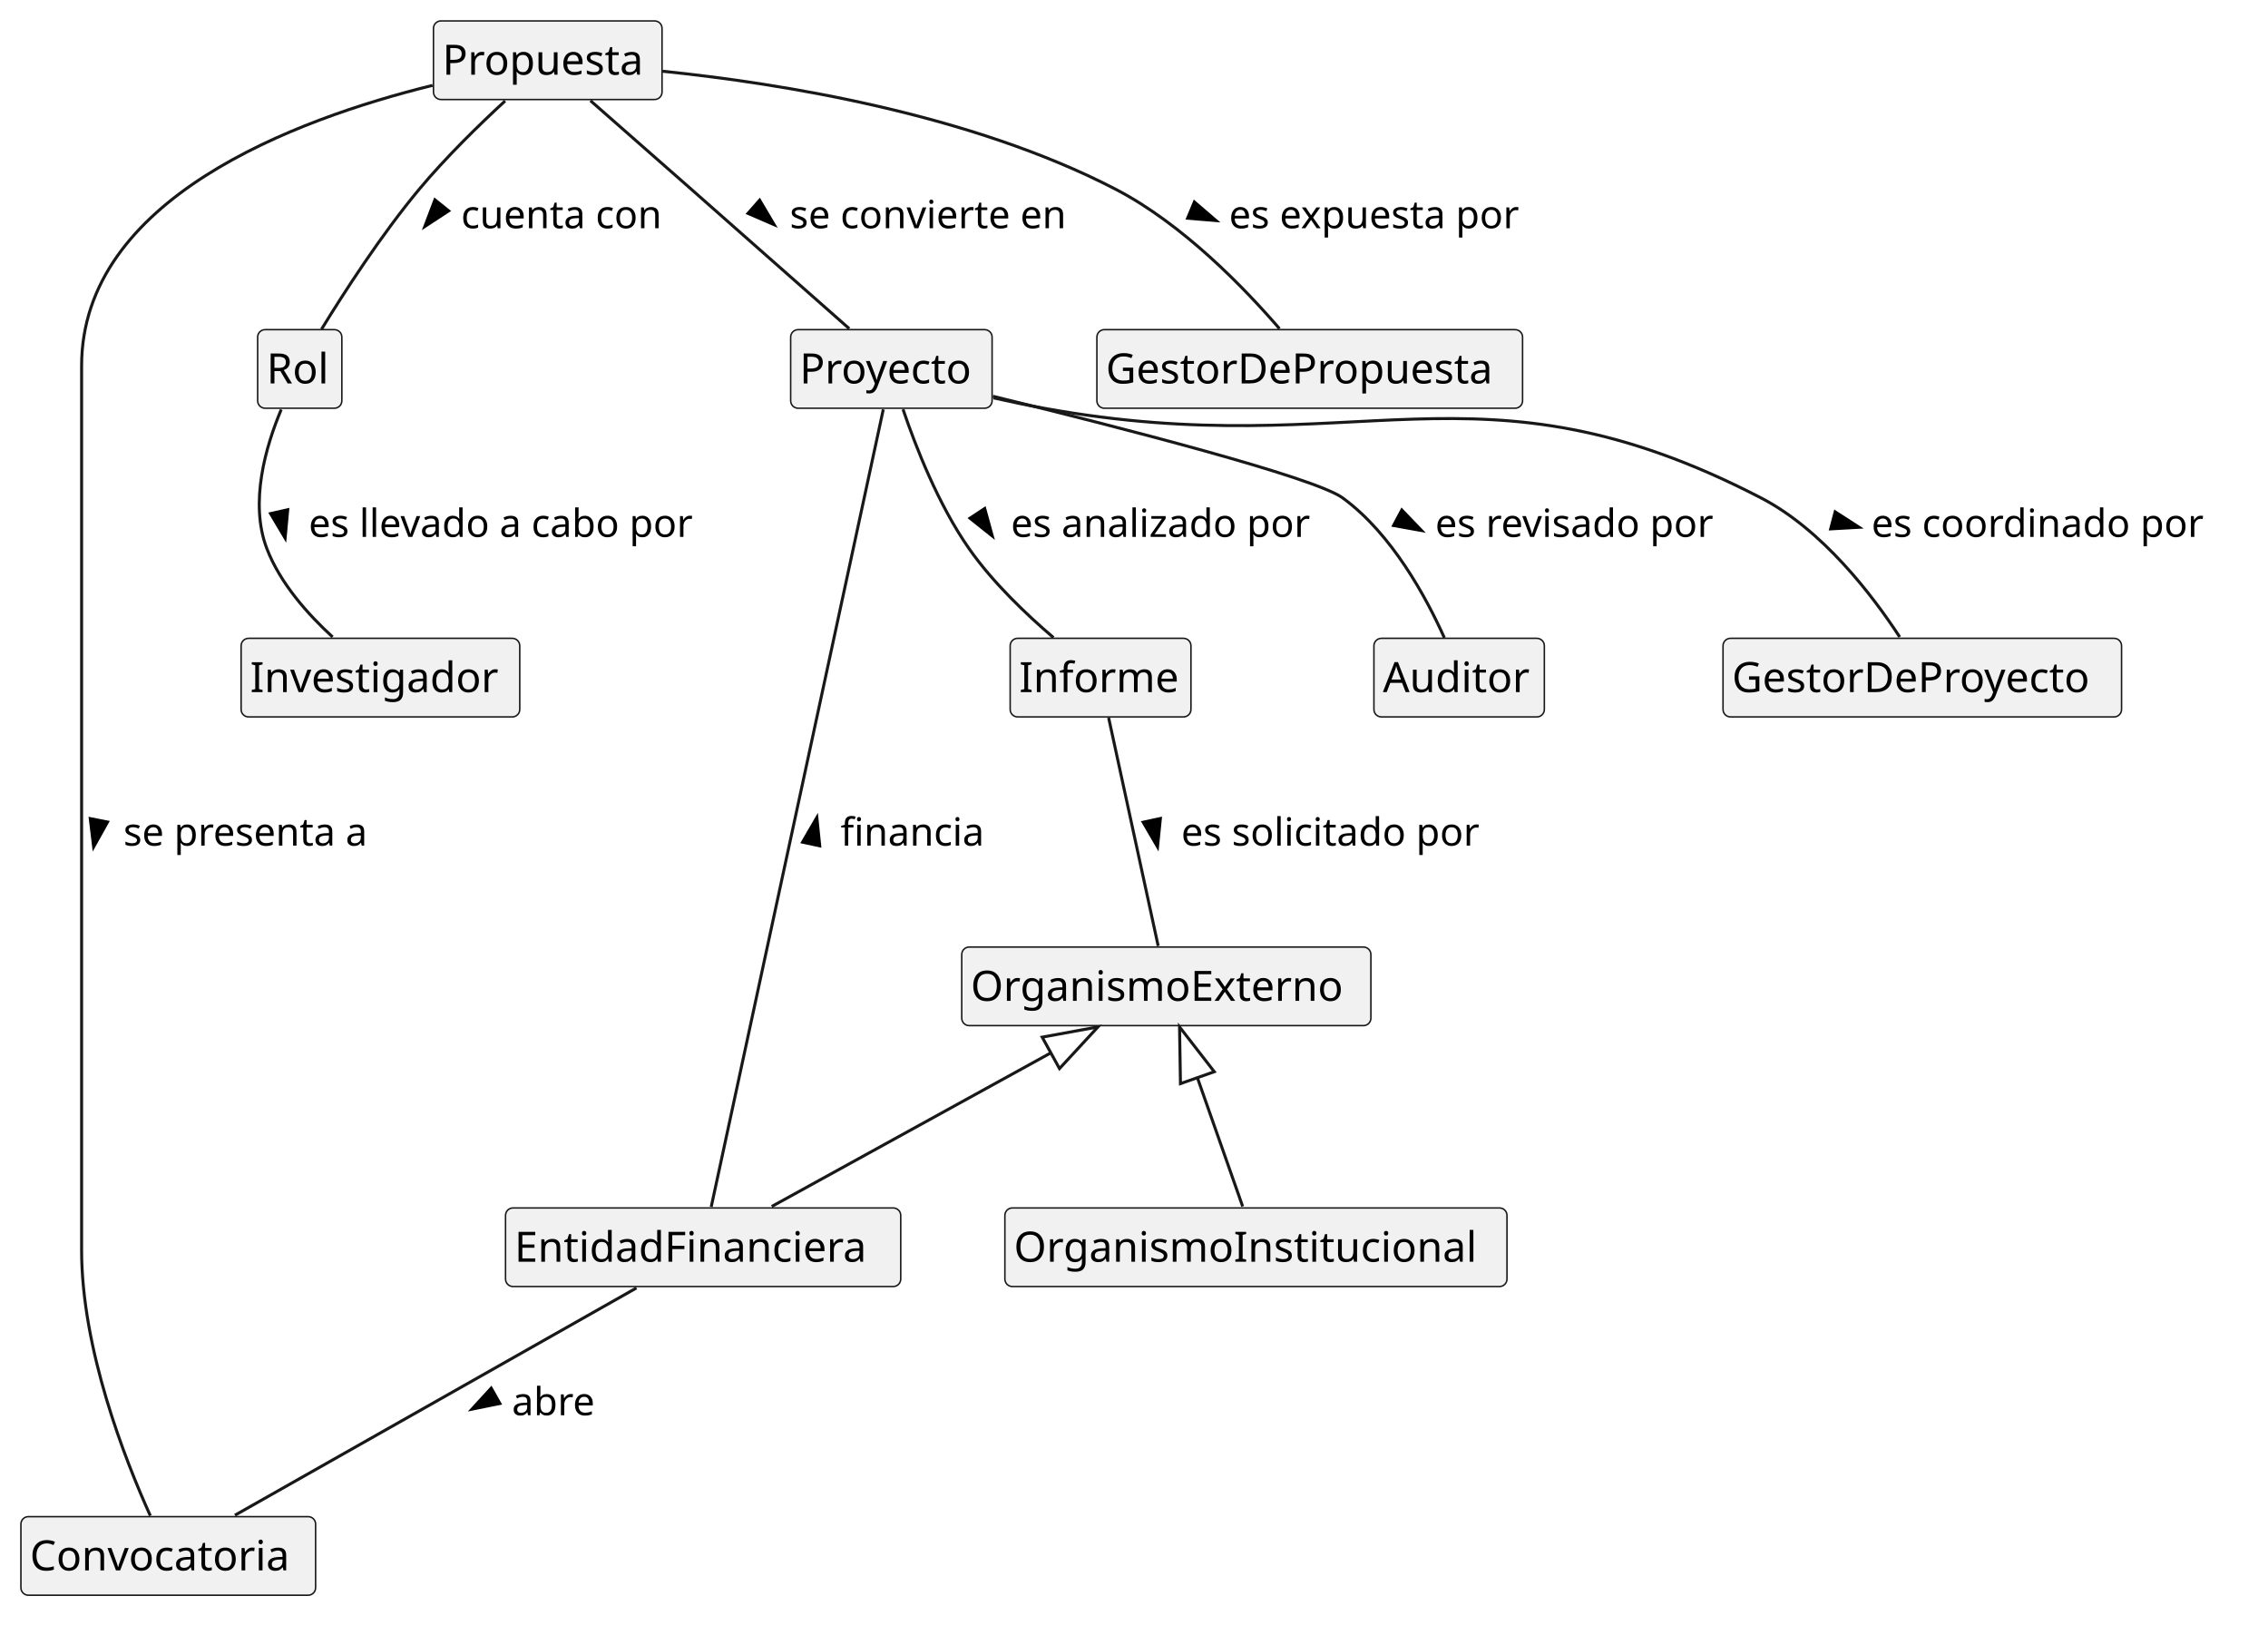
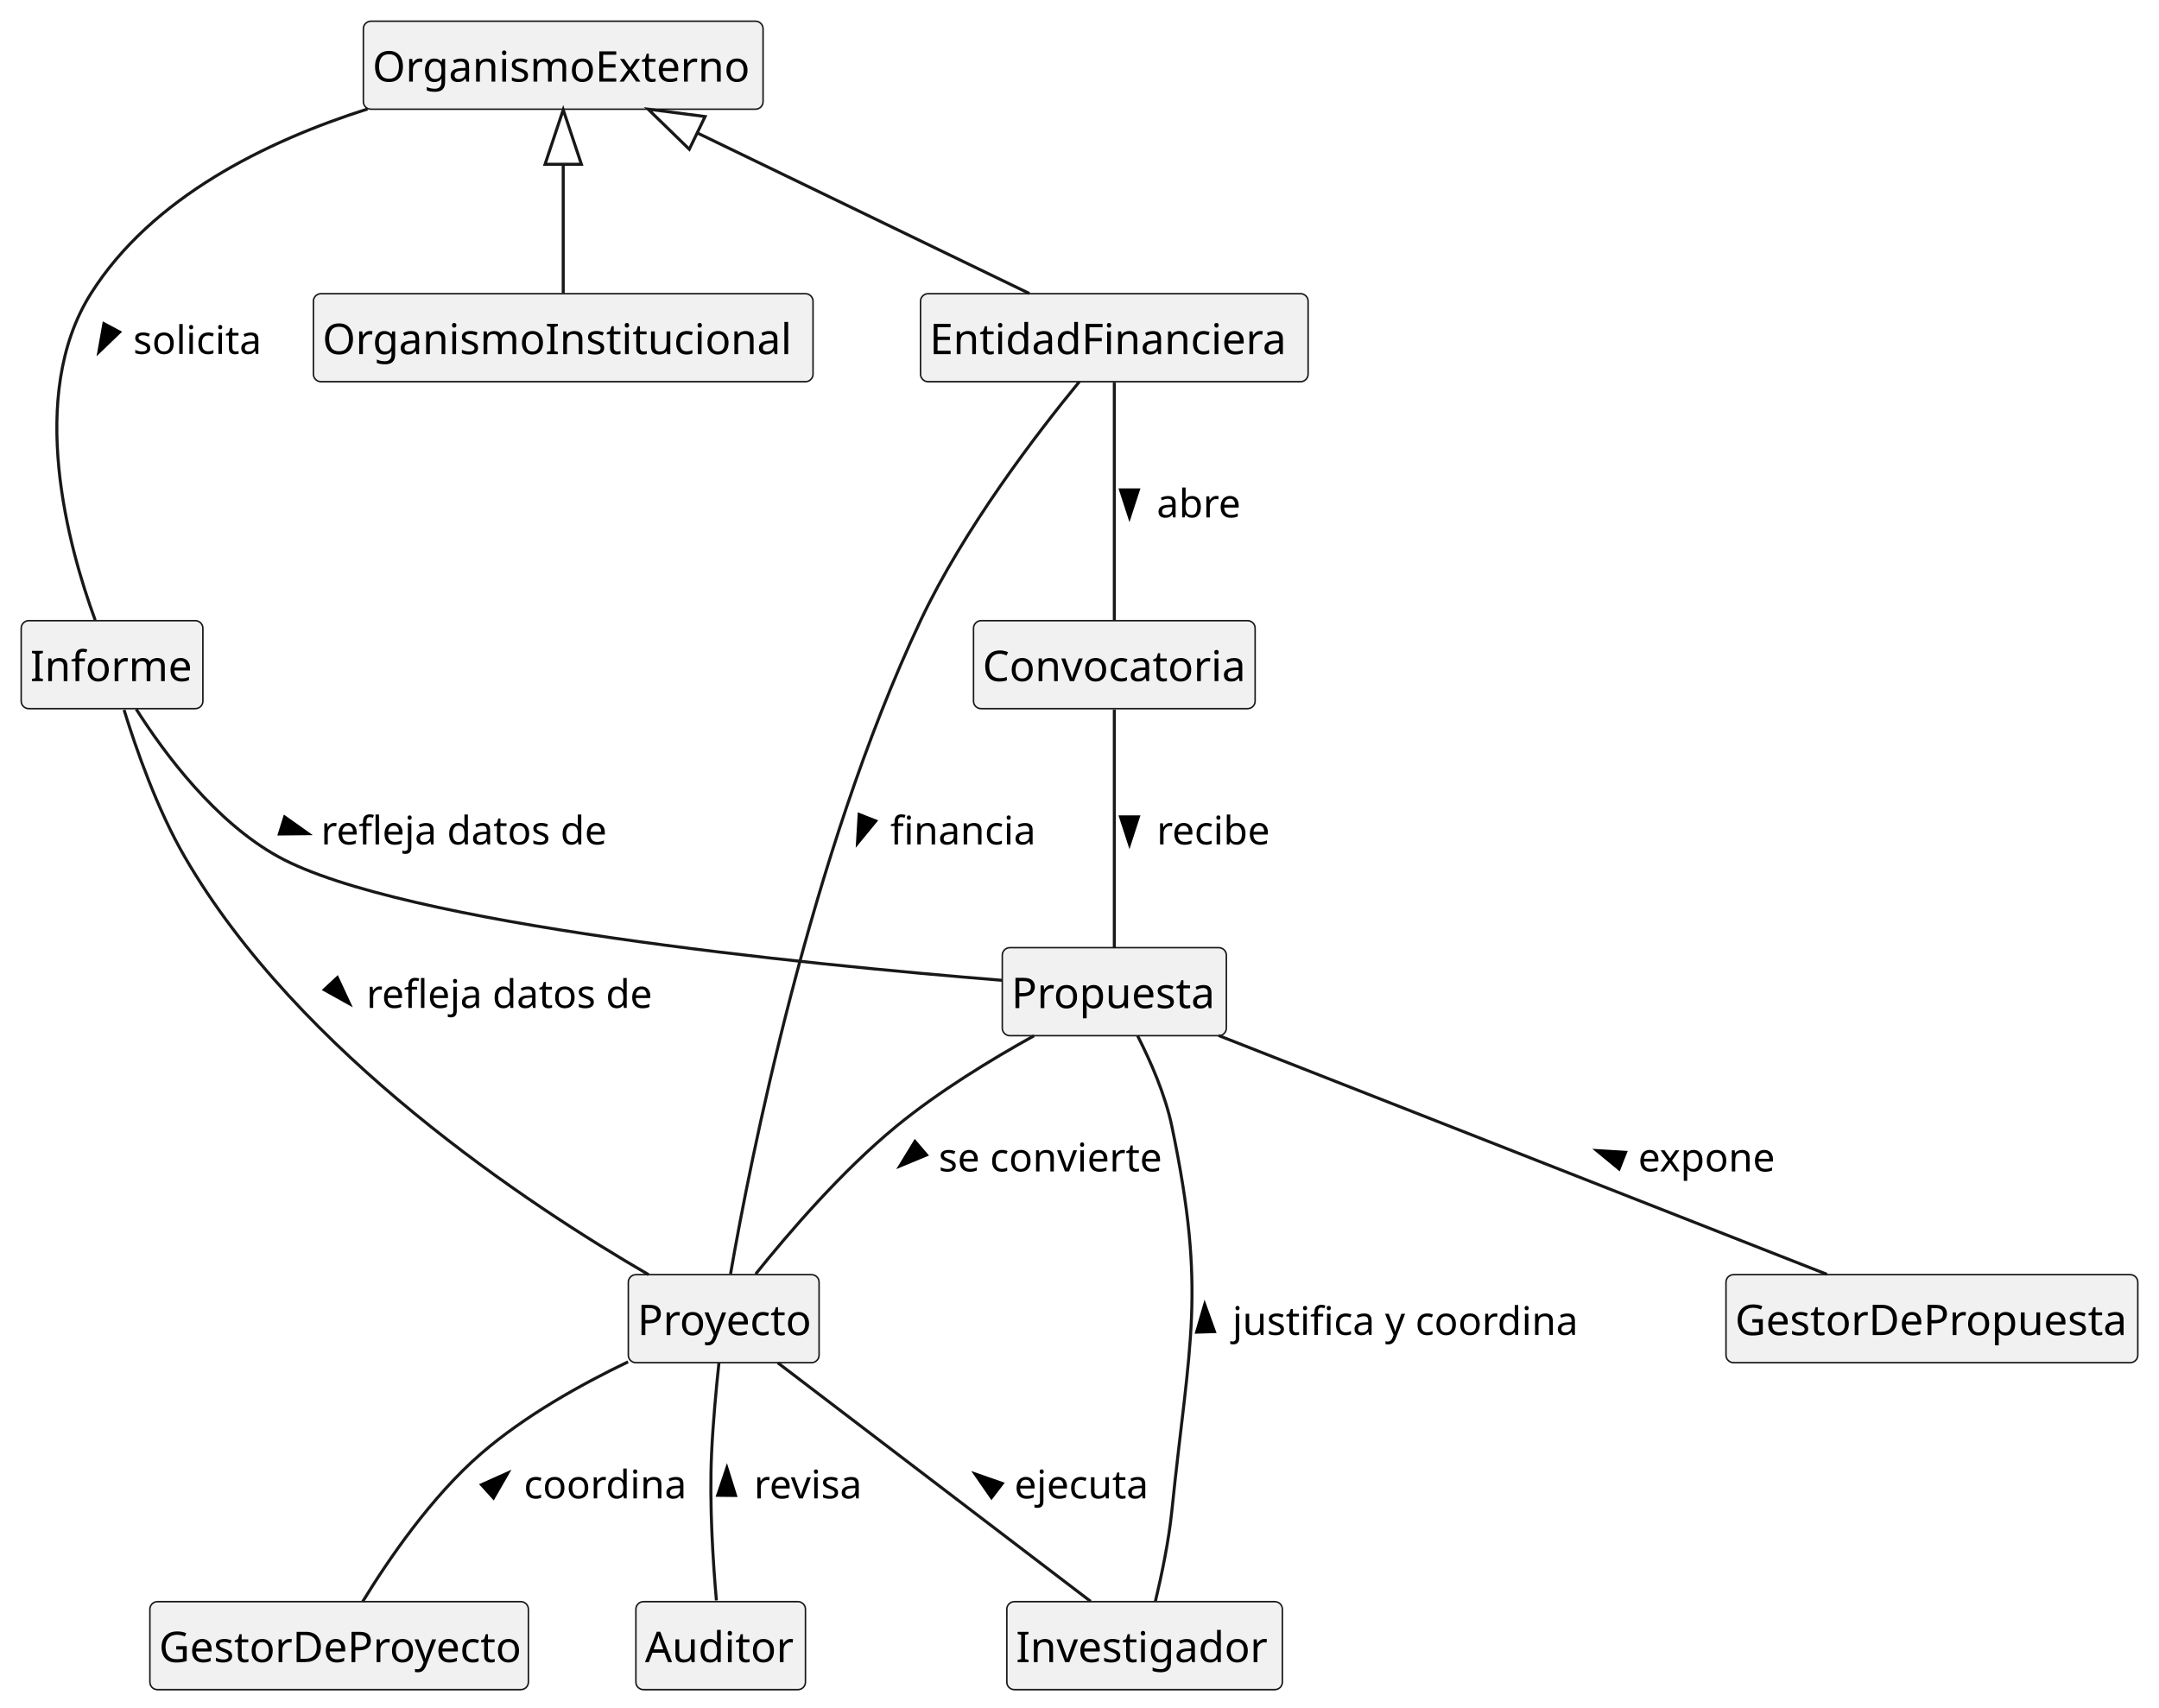
- <svg xmlns="http://www.w3.org/2000/svg" version="1.1" data-diagram-type="CLASS" style="width:759px;height:547px;background:#FFFFFF;" width="759px" height="547px" viewBox="0 0 759 547" zoomAndPan="magnify" preserveAspectRatio="none" contentStyleType="text/css">
+ <svg xmlns="http://www.w3.org/2000/svg" contentStyleType="text/css" height="564px" preserveAspectRatio="none" style="width:713px;height:564px;background:#FFFFFF;" version="1.1" viewBox="0 0 713 564" width="713px" zoomAndPan="magnify">
  <defs />
-   <g font-family="sans-serif" lengthAdjust="spacing">
-     <g class="entity" data-qualified-name="Convocatoria" id="ent0001" data-source-line="4">
-       <rect x="7" y="507.48" width="98.62" height="26.297" fill="#F1F1F1" style="stroke:#181818;stroke-width:0.5;" rx="2.5" ry="2.5" />
-       <text x="10" y="525.475" fill="#000" font-size="14" textLength="92.62">Convocatoria</text>
+   <g>
+     <g id="elem_Convocatoria">
+       <rect codeLine="5" fill="#F1F1F1" height="29.068" id="Convocatoria" rx="2.5" ry="2.5" style="stroke:#181818;stroke-width:0.5;" width="93" x="321.5" y="205" />
+       <text fill="#000000" font-family="sans-serif" font-size="14" lengthAdjust="spacing" textLength="87" x="324.5" y="224.966">Convocatoria</text>
    </g>
-     <g class="entity" data-qualified-name="Propuesta" id="ent0002" data-source-line="6">
-       <rect x="145.06" y="7" width="76.499" height="26.297" fill="#F1F1F1" style="stroke:#181818;stroke-width:0.5;" rx="2.5" ry="2.5" />
-       <text x="148.06" y="24.995" fill="#000" font-size="14" textLength="70.499">Propuesta</text>
+     <g id="elem_Propuesta">
+       <rect codeLine="7" fill="#F1F1F1" height="29.068" id="Propuesta" rx="2.5" ry="2.5" style="stroke:#181818;stroke-width:0.5;" width="74" x="331" y="313" />
+       <text fill="#000000" font-family="sans-serif" font-size="14" lengthAdjust="spacing" textLength="68" x="334" y="332.966">Propuesta</text>
    </g>
-     <g class="entity" data-qualified-name="EntidadFinanciera" id="ent0003" data-source-line="8">
-       <rect x="169.18" y="404.19" width="132.253" height="26.297" fill="#F1F1F1" style="stroke:#181818;stroke-width:0.5;" rx="2.5" ry="2.5" />
-       <text x="172.18" y="422.185" fill="#000" font-size="14" textLength="126.253">EntidadFinanciera</text>
+     <g id="elem_EntidadFinanciera">
+       <rect codeLine="9" fill="#F1F1F1" height="29.068" id="EntidadFinanciera" rx="2.5" ry="2.5" style="stroke:#181818;stroke-width:0.5;" width="128" x="304" y="97" />
+       <text fill="#000000" font-family="sans-serif" font-size="14" lengthAdjust="spacing" textLength="122" x="307" y="116.966">EntidadFinanciera</text>
    </g>
-     <g class="entity" data-qualified-name="OrganismoExterno" id="ent0004" data-source-line="10">
-       <rect x="321.85" y="316.89" width="136.929" height="26.297" fill="#F1F1F1" style="stroke:#181818;stroke-width:0.5;" rx="2.5" ry="2.5" />
-       <text x="324.85" y="334.885" fill="#000" font-size="14" textLength="130.929">OrganismoExterno</text>
+     <g id="elem_OrganismoExterno">
+       <rect codeLine="11" fill="#F1F1F1" height="29.068" id="OrganismoExterno" rx="2.5" ry="2.5" style="stroke:#181818;stroke-width:0.5;" width="132" x="120" y="7" />
+       <text fill="#000000" font-family="sans-serif" font-size="14" lengthAdjust="spacing" textLength="126" x="123" y="26.966">OrganismoExterno</text>
    </g>
-     <g class="entity" data-qualified-name="OrganismoInstitucional" id="ent0005" data-source-line="12">
-       <rect x="336.29" y="404.19" width="168.032" height="26.297" fill="#F1F1F1" style="stroke:#181818;stroke-width:0.5;" rx="2.5" ry="2.5" />
-       <text x="339.29" y="422.185" fill="#000" font-size="14" textLength="162.032">OrganismoInstitucional</text>
+     <g id="elem_OrganismoInstitucional">
+       <rect codeLine="13" fill="#F1F1F1" height="29.068" id="OrganismoInstitucional" rx="2.5" ry="2.5" style="stroke:#181818;stroke-width:0.5;" width="165" x="103.5" y="97" />
+       <text fill="#000000" font-family="sans-serif" font-size="14" lengthAdjust="spacing" textLength="159" x="106.5" y="116.966">OrganismoInstitucional</text>
    </g>
-     <g class="entity" data-qualified-name="Informe" id="ent0006" data-source-line="14">
-       <rect x="338.06" y="213.59" width="60.503" height="26.297" fill="#F1F1F1" style="stroke:#181818;stroke-width:0.5;" rx="2.5" ry="2.5" />
-       <text x="341.06" y="231.585" fill="#000" font-size="14" textLength="54.503">Informe</text>
+     <g id="elem_Informe">
+       <rect codeLine="15" fill="#F1F1F1" height="29.068" id="Informe" rx="2.5" ry="2.5" style="stroke:#181818;stroke-width:0.5;" width="60" x="7" y="205" />
+       <text fill="#000000" font-family="sans-serif" font-size="14" lengthAdjust="spacing" textLength="54" x="10" y="224.966">Informe</text>
    </g>
-     <g class="entity" data-qualified-name="Investigador" id="ent0007" data-source-line="16">
-       <rect x="80.69" y="213.59" width="93.247" height="26.297" fill="#F1F1F1" style="stroke:#181818;stroke-width:0.5;" rx="2.5" ry="2.5" />
-       <text x="83.69" y="231.585" fill="#000" font-size="14" textLength="87.247">Investigador</text>
+     <g id="elem_Investigador">
+       <rect codeLine="17" fill="#F1F1F1" height="29.068" id="Investigador" rx="2.5" ry="2.5" style="stroke:#181818;stroke-width:0.5;" width="91" x="332.5" y="529" />
+       <text fill="#000000" font-family="sans-serif" font-size="14" lengthAdjust="spacing" textLength="85" x="335.5" y="548.966">Investigador</text>
    </g>
-     <g class="entity" data-qualified-name="Rol" id="ent0008" data-source-line="18">
-       <rect x="86.22" y="110.3" width="28.183" height="26.297" fill="#F1F1F1" style="stroke:#181818;stroke-width:0.5;" rx="2.5" ry="2.5" />
-       <text x="89.22" y="128.295" fill="#000" font-size="14" textLength="22.183">Rol</text>
+     <g id="elem_Auditor">
+       <rect codeLine="19" fill="#F1F1F1" height="29.068" id="Auditor" rx="2.5" ry="2.5" style="stroke:#181818;stroke-width:0.5;" width="56" x="210" y="529" />
+       <text fill="#000000" font-family="sans-serif" font-size="14" lengthAdjust="spacing" textLength="50" x="213" y="548.966">Auditor</text>
    </g>
-     <g class="entity" data-qualified-name="Auditor" id="ent0009" data-source-line="20">
-       <rect x="459.79" y="213.59" width="57.037" height="26.297" fill="#F1F1F1" style="stroke:#181818;stroke-width:0.5;" rx="2.5" ry="2.5" />
-       <text x="462.79" y="231.585" fill="#000" font-size="14" textLength="51.037">Auditor</text>
+     <g id="elem_Proyecto">
+       <rect codeLine="21" fill="#F1F1F1" height="29.068" id="Proyecto" rx="2.5" ry="2.5" style="stroke:#181818;stroke-width:0.5;" width="63" x="207.5" y="421" />
+       <text fill="#000000" font-family="sans-serif" font-size="14" lengthAdjust="spacing" textLength="57" x="210.5" y="440.966">Proyecto</text>
    </g>
-     <g class="entity" data-qualified-name="Proyecto" id="ent0010" data-source-line="22">
-       <rect x="264.6" y="110.3" width="67.414" height="26.297" fill="#F1F1F1" style="stroke:#181818;stroke-width:0.5;" rx="2.5" ry="2.5" />
-       <text x="267.6" y="128.295" fill="#000" font-size="14" textLength="61.414">Proyecto</text>
+     <g id="elem_GestorDeProyecto">
+       <rect codeLine="23" fill="#F1F1F1" height="29.068" id="GestorDeProyecto" rx="2.5" ry="2.5" style="stroke:#181818;stroke-width:0.5;" width="125" x="49.5" y="529" />
+       <text fill="#000000" font-family="sans-serif" font-size="14" lengthAdjust="spacing" textLength="119" x="52.5" y="548.966">GestorDeProyecto</text>
    </g>
-     <g class="entity" data-qualified-name="GestorDeProyecto" id="ent0011" data-source-line="24">
-       <rect x="576.62" y="213.59" width="133.374" height="26.297" fill="#F1F1F1" style="stroke:#181818;stroke-width:0.5;" rx="2.5" ry="2.5" />
-       <text x="579.62" y="231.585" fill="#000" font-size="14" textLength="127.374">GestorDeProyecto</text>
+     <g id="elem_GestorDePropuesta">
+       <rect codeLine="25" fill="#F1F1F1" height="29.068" id="GestorDePropuesta" rx="2.5" ry="2.5" style="stroke:#181818;stroke-width:0.5;" width="136" x="570" y="421" />
+       <text fill="#000000" font-family="sans-serif" font-size="14" lengthAdjust="spacing" textLength="130" x="573" y="440.966">GestorDePropuesta</text>
    </g>
-     <g class="entity" data-qualified-name="GestorDePropuesta" id="ent0012" data-source-line="26">
-       <rect x="367.08" y="110.3" width="142.459" height="26.297" fill="#F1F1F1" style="stroke:#181818;stroke-width:0.5;" rx="2.5" ry="2.5" />
-       <text x="370.08" y="128.295" fill="#000" font-size="14" textLength="136.459">GestorDePropuesta</text>
+     <g id="link_Propuesta_GestorDePropuesta">
+       <path codeLine="27" d="M402.47,342.03 C454.22,362.35 551.43,400.51 603.31,420.88 " fill="none" id="Propuesta-GestorDePropuesta" style="stroke:#181818;stroke-width:1.0;" />
+       <polygon fill="#000000" points="527.346,380.026,534.691,386.067,536.839,380.596,527.346,380.026" style="stroke:#000000;stroke-width:1.0;" />
+       <text fill="#000000" font-family="sans-serif" font-size="13" lengthAdjust="spacing" textLength="45" x="541" y="386.897">expone</text>
    </g>
-     <g class="link" data-entity-1="ent0002" data-entity-2="ent0012" id="lnk13" data-source-line="28" data-link-type="association">
-       <path d="M221.69,23.83 C261.54,27.92 324.72,38.1 373.31,63.3 C395.8,74.95 416.45,96.36 428.19,109.98" style="stroke:#181818;stroke-width:1;" fill="none" id="Propuesta-GestorDePropuesta" codeLine="28" />
-       <polygon points="406.925,73.792,399.708,67.597,397.445,73.021,406.925,73.792" fill="#000" style="stroke:#000;stroke-width:1;stroke-linejoin:miter;stroke-miterlimit:10;" />
-       <text x="411.31" y="76.367" fill="#000" font-size="13" textLength="104.603">es expuesta por</text>
+     <g id="link_Proyecto_GestorDeProyecto">
+       <path codeLine="28" d="M207.41,449.79 C191.84,457.27 173.36,467.6 159,480 C142.45,494.28 128.13,515.32 119.78,528.97 " fill="none" id="Proyecto-GestorDeProyecto" style="stroke:#181818;stroke-width:1.0;" />
+       <polygon fill="#000000" points="167.71,486.501,159.028,490.384,162.969,494.746,167.71,486.501" style="stroke:#000000;stroke-width:1.0;" />
+       <text fill="#000000" font-family="sans-serif" font-size="13" lengthAdjust="spacing" textLength="53" x="173" y="494.897">coordina</text>
    </g>
-     <g class="link" data-entity-1="ent0010" data-entity-2="ent0011" id="lnk14" data-source-line="29" data-link-type="association">
-       <path d="M332.49,133.13 C338.09,134.4 343.85,135.6 349.31,136.59 C455.09,155.74 493.84,117.18 589.31,166.59 C609.93,177.27 626.63,199.18 635.75,213.14" style="stroke:#181818;stroke-width:1;" fill="none" id="Proyecto-GestorDeProyecto" codeLine="29" />
-       <polygon points="622.145,176.432,614.148,171.283,612.649,176.966,622.145,176.432" fill="#000" style="stroke:#000;stroke-width:1;stroke-linejoin:miter;stroke-miterlimit:10;" />
-       <text x="626.31" y="179.657" fill="#000" font-size="13" textLength="117.26">es coordinado por</text>
+     <g id="link_OrganismoExterno_EntidadFinanciera">
+       <path codeLine="30" d="M230.246,43.893 C264.446,60.423 305.71,80.38 339.93,96.93 " fill="none" id="OrganismoExterno-backto-EntidadFinanciera" style="stroke:#181818;stroke-width:1.0;" />
+       <polygon fill="none" points="214.04,36.06,227.635,49.295,232.857,38.491,214.04,36.06" style="stroke:#181818;stroke-width:1.0;" />
    </g>
-     <g class="link" data-entity-1="ent0004" data-entity-2="ent0003" id="lnk15" data-source-line="31" data-link-type="extension">
-       <path d="M351.67,352.298 C322.36,368.428 287.63,387.55 258.27,403.7" style="stroke:#181818;stroke-width:1;" fill="none" id="OrganismoExterno-backto-EntidadFinanciera" codeLine="31" />
-       <polygon points="367.44,343.62,348.777,347.042,354.563,357.555,367.44,343.62" fill="none" style="stroke:#181818;stroke-width:1;stroke-linejoin:miter;stroke-miterlimit:10;" />
+     <g id="link_OrganismoExterno_OrganismoInstitucional">
+       <path codeLine="31" d="M186,54.25 C186,70.78 186,80.36 186,96.85 " fill="none" id="OrganismoExterno-backto-OrganismoInstitucional" style="stroke:#181818;stroke-width:1.0;" />
+       <polygon fill="none" points="186,36.25,180,54.25,192,54.25,186,36.25" style="stroke:#181818;stroke-width:1.0;" />
    </g>
-     <g class="link" data-entity-1="ent0004" data-entity-2="ent0005" id="lnk16" data-source-line="32" data-link-type="extension">
-       <path d="M400.709,360.601 C406.379,376.731 410.18,387.55 415.87,403.7" style="stroke:#181818;stroke-width:1;" fill="none" id="OrganismoExterno-backto-OrganismoInstitucional" codeLine="32" />
-       <polygon points="394.74,343.62,395.049,362.591,406.37,358.612,394.74,343.62" fill="none" style="stroke:#181818;stroke-width:1;stroke-linejoin:miter;stroke-miterlimit:10;" />
+     <g id="link_EntidadFinanciera_Convocatoria">
+       <path codeLine="33" d="M368,126.36 C368,146.78 368,184.74 368,204.97 " fill="none" id="EntidadFinanciera-Convocatoria" style="stroke:#181818;stroke-width:1.0;" />
+       <polygon fill="#000000" points="373,170.853,375.939,161.808,370.061,161.808,373,170.853" style="stroke:#000000;stroke-width:1.0;" />
+       <text fill="#000000" font-family="sans-serif" font-size="13" lengthAdjust="spacing" textLength="27" x="382" y="170.897">abre</text>
    </g>
-     <g class="link" data-entity-1="ent0003" data-entity-2="ent0001" id="lnk17" data-source-line="34" data-link-type="association">
-       <path d="M213,430.96 C178.61,450.42 113.01,487.54 78.62,507.01" style="stroke:#181818;stroke-width:1;" fill="none" id="EntidadFinanciera-Convocatoria" codeLine="34" />
-       <polygon points="157.959,471.509,167.278,469.612,164.383,464.496,157.959,471.509" fill="#000" style="stroke:#000;stroke-width:1;stroke-linejoin:miter;stroke-miterlimit:10;" />
-       <text x="171.31" y="473.547" fill="#000" font-size="13" textLength="29.561">abre</text>
+     <g id="link_Propuesta_Proyecto">
+       <path codeLine="34" d="M341.48,342.1 C327.33,349.94 310,360.51 296,372 C277.95,386.82 260.34,407.34 249.58,420.76 " fill="none" id="Propuesta-Proyecto" style="stroke:#181818;stroke-width:1.0;" />
+       <polygon fill="#000000" points="297.201,385.104,305.984,381.455,302.162,376.99,297.201,385.104" style="stroke:#000000;stroke-width:1.0;" />
+       <text fill="#000000" font-family="sans-serif" font-size="13" lengthAdjust="spacing" textLength="72" x="310" y="386.897">se convierte</text>
    </g>
-     <g class="link" data-entity-1="ent0002" data-entity-2="ent0010" id="lnk18" data-source-line="35" data-link-type="association">
-       <path d="M197.6,33.68 C207.15,42.06 219.99,53.33 231.31,63.3 C249.59,79.39 270.65,97.99 284.2,109.97" style="stroke:#181818;stroke-width:1;" fill="none" id="Propuesta-Proyecto" codeLine="35" />
-       <polygon points="259.062,75.172,254.217,66.987,250.332,71.398,259.062,75.172" fill="#000" style="stroke:#000;stroke-width:1;stroke-linejoin:miter;stroke-miterlimit:10;" />
-       <text x="264.31" y="76.367" fill="#000" font-size="13" textLength="100.356">se convierte en</text>
+     <g id="link_Convocatoria_Propuesta">
+       <path codeLine="35" d="M368,234.36 C368,254.78 368,292.74 368,312.97 " fill="none" id="Convocatoria-Propuesta" style="stroke:#181818;stroke-width:1.0;" />
+       <polygon fill="#000000" points="373,278.853,375.939,269.808,370.061,269.808,373,278.853" style="stroke:#000000;stroke-width:1.0;" />
+       <text fill="#000000" font-family="sans-serif" font-size="13" lengthAdjust="spacing" textLength="36" x="382" y="278.897">recibe</text>
    </g>
-     <g class="link" data-entity-1="ent0002" data-entity-2="ent0001" id="lnk19" data-source-line="36" data-link-type="association">
-       <path d="M144.75,28.57 C98.55,39.96 27.31,66.58 27.31,122.44 C27.31,122.44 27.31,122.44 27.31,418.33 C27.31,451.44 41.81,488.37 50.3,507.17" style="stroke:#181818;stroke-width:1;" fill="none" id="Propuesta-Convocatoria" codeLine="36" />
-       <polygon points="31.342,283.362,35.976,275.057,30.21,273.919,31.342,283.362" fill="#000" style="stroke:#000;stroke-width:1;stroke-linejoin:miter;stroke-miterlimit:10;" />
-       <text x="41.31" y="282.957" fill="#000" font-size="13" textLength="88.67">se presenta a</text>
+     <g id="link_Proyecto_Auditor">
+       <path codeLine="36" d="M237.42,450.19 C236.51,458.75 235.46,470 235,480 C234.23,496.71 235.47,515.93 236.59,528.6 " fill="none" id="Proyecto-Auditor" style="stroke:#181818;stroke-width:1.0;" />
+       <polygon fill="#000000" points="240.053,484.853,237.018,493.867,242.896,493.929,240.053,484.853" style="stroke:#000000;stroke-width:1.0;" />
+       <text fill="#000000" font-family="sans-serif" font-size="13" lengthAdjust="spacing" textLength="35" x="249" y="494.897">revisa</text>
    </g>
-     <g class="link" data-entity-1="ent0010" data-entity-2="ent0009" id="lnk20" data-source-line="37" data-link-type="association">
-       <path d="M332.28,132.59 C373.8,142.75 439.77,159.64 449.31,166.59 C465.81,178.62 477.31,199.92 483.36,213.41" style="stroke:#181818;stroke-width:1;" fill="none" id="Proyecto-Auditor" codeLine="37" />
-       <polygon points="475.719,177.515,469.129,170.657,466.357,175.84,475.719,177.515" fill="#000" style="stroke:#000;stroke-width:1;stroke-linejoin:miter;stroke-miterlimit:10;" />
-       <text x="480.31" y="179.657" fill="#000" font-size="13" textLength="100.179">es revisado por</text>
+     <g id="link_EntidadFinanciera_Proyecto">
+       <path codeLine="37" d="M356.48,126.03 C342.29,143.31 318.33,174.62 304,205 C267.53,282.35 247.6,384.24 241.26,420.75 " fill="none" id="EntidadFinanciera-Proyecto" style="stroke:#181818;stroke-width:1.0;" />
+       <polygon fill="#000000" points="283.179,278.51,289.21,271.156,283.736,269.015,283.179,278.51" style="stroke:#000000;stroke-width:1.0;" />
+       <text fill="#000000" font-family="sans-serif" font-size="13" lengthAdjust="spacing" textLength="46" x="294" y="278.897">financia</text>
    </g>
-     <g class="link" data-entity-1="ent0003" data-entity-2="ent0010" id="lnk21" data-source-line="38" data-link-type="association">
-       <path d="M238.01,403.84 C248.33,356.02 285.26,184.89 295.6,136.99" style="stroke:#181818;stroke-width:1;" fill="none" id="EntidadFinanciera-Proyecto" codeLine="38" />
-       <polygon points="273.365,273.569,268.584,281.79,274.329,283.03,273.365,273.569" fill="#000" style="stroke:#000;stroke-width:1;stroke-linejoin:miter;stroke-miterlimit:10;" />
-       <text x="281.31" y="282.957" fill="#000" font-size="13" textLength="51.359">financia</text>
+     <g id="link_Propuesta_Investigador">
+       <path codeLine="39" d="M375.69,342.12 C379.94,350.46 384.81,361.51 387,372 C398.54,427.25 392.75,442.85 387,499 C385.96,509.13 383.6,520.38 381.56,528.9 " fill="none" id="Propuesta-Investigador" style="stroke:#181818;stroke-width:1.0;" />
+       <polygon fill="#000000" points="397.843,430.856,395.19,439.988,401.065,439.804,397.843,430.856" style="stroke:#000000;stroke-width:1.0;" />
+       <text fill="#000000" font-family="sans-serif" font-size="13" lengthAdjust="spacing" textLength="111" x="407" y="440.897">justifica y coordina</text>
    </g>
-     <g class="link" data-entity-1="ent0002" data-entity-2="ent0008" id="lnk22" data-source-line="40" data-link-type="association">
-       <path d="M169.04,33.77 C160.3,41.82 149.15,52.7 140.31,63.3 C127.61,78.53 115.16,97.83 107.61,110.16" style="stroke:#181818;stroke-width:1;" fill="none" id="Propuesta-Rol" codeLine="40" />
-       <polygon points="142.177,75.763,150.135,70.556,145.555,66.872,142.177,75.763" fill="#000" style="stroke:#000;stroke-width:1;stroke-linejoin:miter;stroke-miterlimit:10;" />
-       <text x="154.31" y="76.367" fill="#000" font-size="13" textLength="72.16">cuenta con</text>
+     <g id="link_Proyecto_Investigador">
+       <path codeLine="40" d="M256.89,450.14 C283.58,470.49 333.53,508.59 360.18,528.91 " fill="none" id="Proyecto-Investigador" style="stroke:#181818;stroke-width:1.0;" />
+       <polygon fill="#000000" points="322.024,486.821,327.434,494.643,330.999,489.969,322.024,486.821" style="stroke:#000000;stroke-width:1.0;" />
+       <text fill="#000000" font-family="sans-serif" font-size="13" lengthAdjust="spacing" textLength="43" x="335" y="494.897">ejecuta</text>
    </g>
-     <g class="link" data-entity-1="ent0008" data-entity-2="ent0007" id="lnk23" data-source-line="42" data-link-type="association">
-       <path d="M94.11,137.04 C88.97,149.27 83.39,168.19 89.31,183.59 C93.76,195.18 103.04,205.57 111.31,213.14" style="stroke:#181818;stroke-width:1;" fill="none" id="Rol-Investigador" codeLine="42" />
-       <polygon points="95.412,180.033,96.285,170.563,90.552,171.859,95.412,180.033" fill="#000" style="stroke:#000;stroke-width:1;stroke-linejoin:miter;stroke-miterlimit:10;" />
-       <text x="103.31" y="179.657" fill="#000" font-size="13" textLength="139.223">es llevado a cabo por</text>
+     <g id="link_OrganismoExterno_Informe">
+       <path codeLine="42" d="M121.38,36 C87.98,46.61 50.09,65.14 30,97 C8.7,130.78 22.67,180.91 31.44,204.83 " fill="none" id="OrganismoExterno-Informe" style="stroke:#181818;stroke-width:1.0;" />
+       <polygon fill="#000000" points="32.649,116.266,39.496,109.665,34.308,106.901,32.649,116.266" style="stroke:#000000;stroke-width:1.0;" />
+       <text fill="#000000" font-family="sans-serif" font-size="13" lengthAdjust="spacing" textLength="41" x="44" y="116.897">solicita</text>
    </g>
-     <g class="link" data-entity-1="ent0006" data-entity-2="ent0004" id="lnk24" data-source-line="44" data-link-type="association">
-       <path d="M371.01,240.16 C375.23,259.6 383.35,297.01 387.59,316.52" style="stroke:#181818;stroke-width:1;" fill="none" id="Informe-OrganismoExterno" codeLine="44" />
-       <polygon points="387.371,283.343,388.324,273.88,382.58,275.127,387.371,283.343" fill="#000" style="stroke:#000;stroke-width:1;stroke-linejoin:miter;stroke-miterlimit:10;" />
-       <text x="395.31" y="282.957" fill="#000" font-size="13" textLength="106.564">es solicitado por</text>
+     <g id="link_Informe_Propuesta">
+       <path codeLine="43" d="M44.99,234.22 C54.29,248.87 71.1,271.51 92,283 C132.49,305.26 265.55,318.48 330.99,323.79 " fill="none" id="Informe-Propuesta" style="stroke:#181818;stroke-width:1.0;" />
+       <polygon fill="#000000" points="101.772,275.347,94.018,269.839,92.261,275.449,101.772,275.347" style="stroke:#000000;stroke-width:1.0;" />
+       <text fill="#000000" font-family="sans-serif" font-size="13" lengthAdjust="spacing" textLength="91" x="106" y="278.897">refleja datos de</text>
    </g>
-     <g class="link" data-entity-1="ent0010" data-entity-2="ent0006" id="lnk25" data-source-line="45" data-link-type="association">
-       <path d="M302.2,136.96 C306.44,149.46 314.02,168.89 324.31,183.59 C332.19,194.86 343.42,205.55 352.56,213.35" style="stroke:#181818;stroke-width:1;" fill="none" id="Proyecto-Informe" codeLine="45" />
-       <polygon points="332.062,179.331,329.537,170.162,324.63,173.397,332.062,179.331" fill="#000" style="stroke:#000;stroke-width:1;stroke-linejoin:miter;stroke-miterlimit:10;" />
-       <text x="338.31" y="179.657" fill="#000" font-size="13" textLength="106.977">es analizado por</text>
+     <g id="link_Informe_Proyecto">
+       <path codeLine="44" d="M40.97,234.48 C44.99,247.53 51.92,267.31 61,283 C98.61,347.97 174.82,398.16 214.2,421 " fill="none" id="Informe-Proyecto" style="stroke:#181818;stroke-width:1.0;" />
+       <polygon fill="#000000" points="115.403,331.517,111.401,322.889,107.094,326.889,115.403,331.517" style="stroke:#000000;stroke-width:1.0;" />
+       <text fill="#000000" font-family="sans-serif" font-size="13" lengthAdjust="spacing" textLength="91" x="121" y="332.897">refleja datos de</text>
    </g>
  </g>
</svg>
